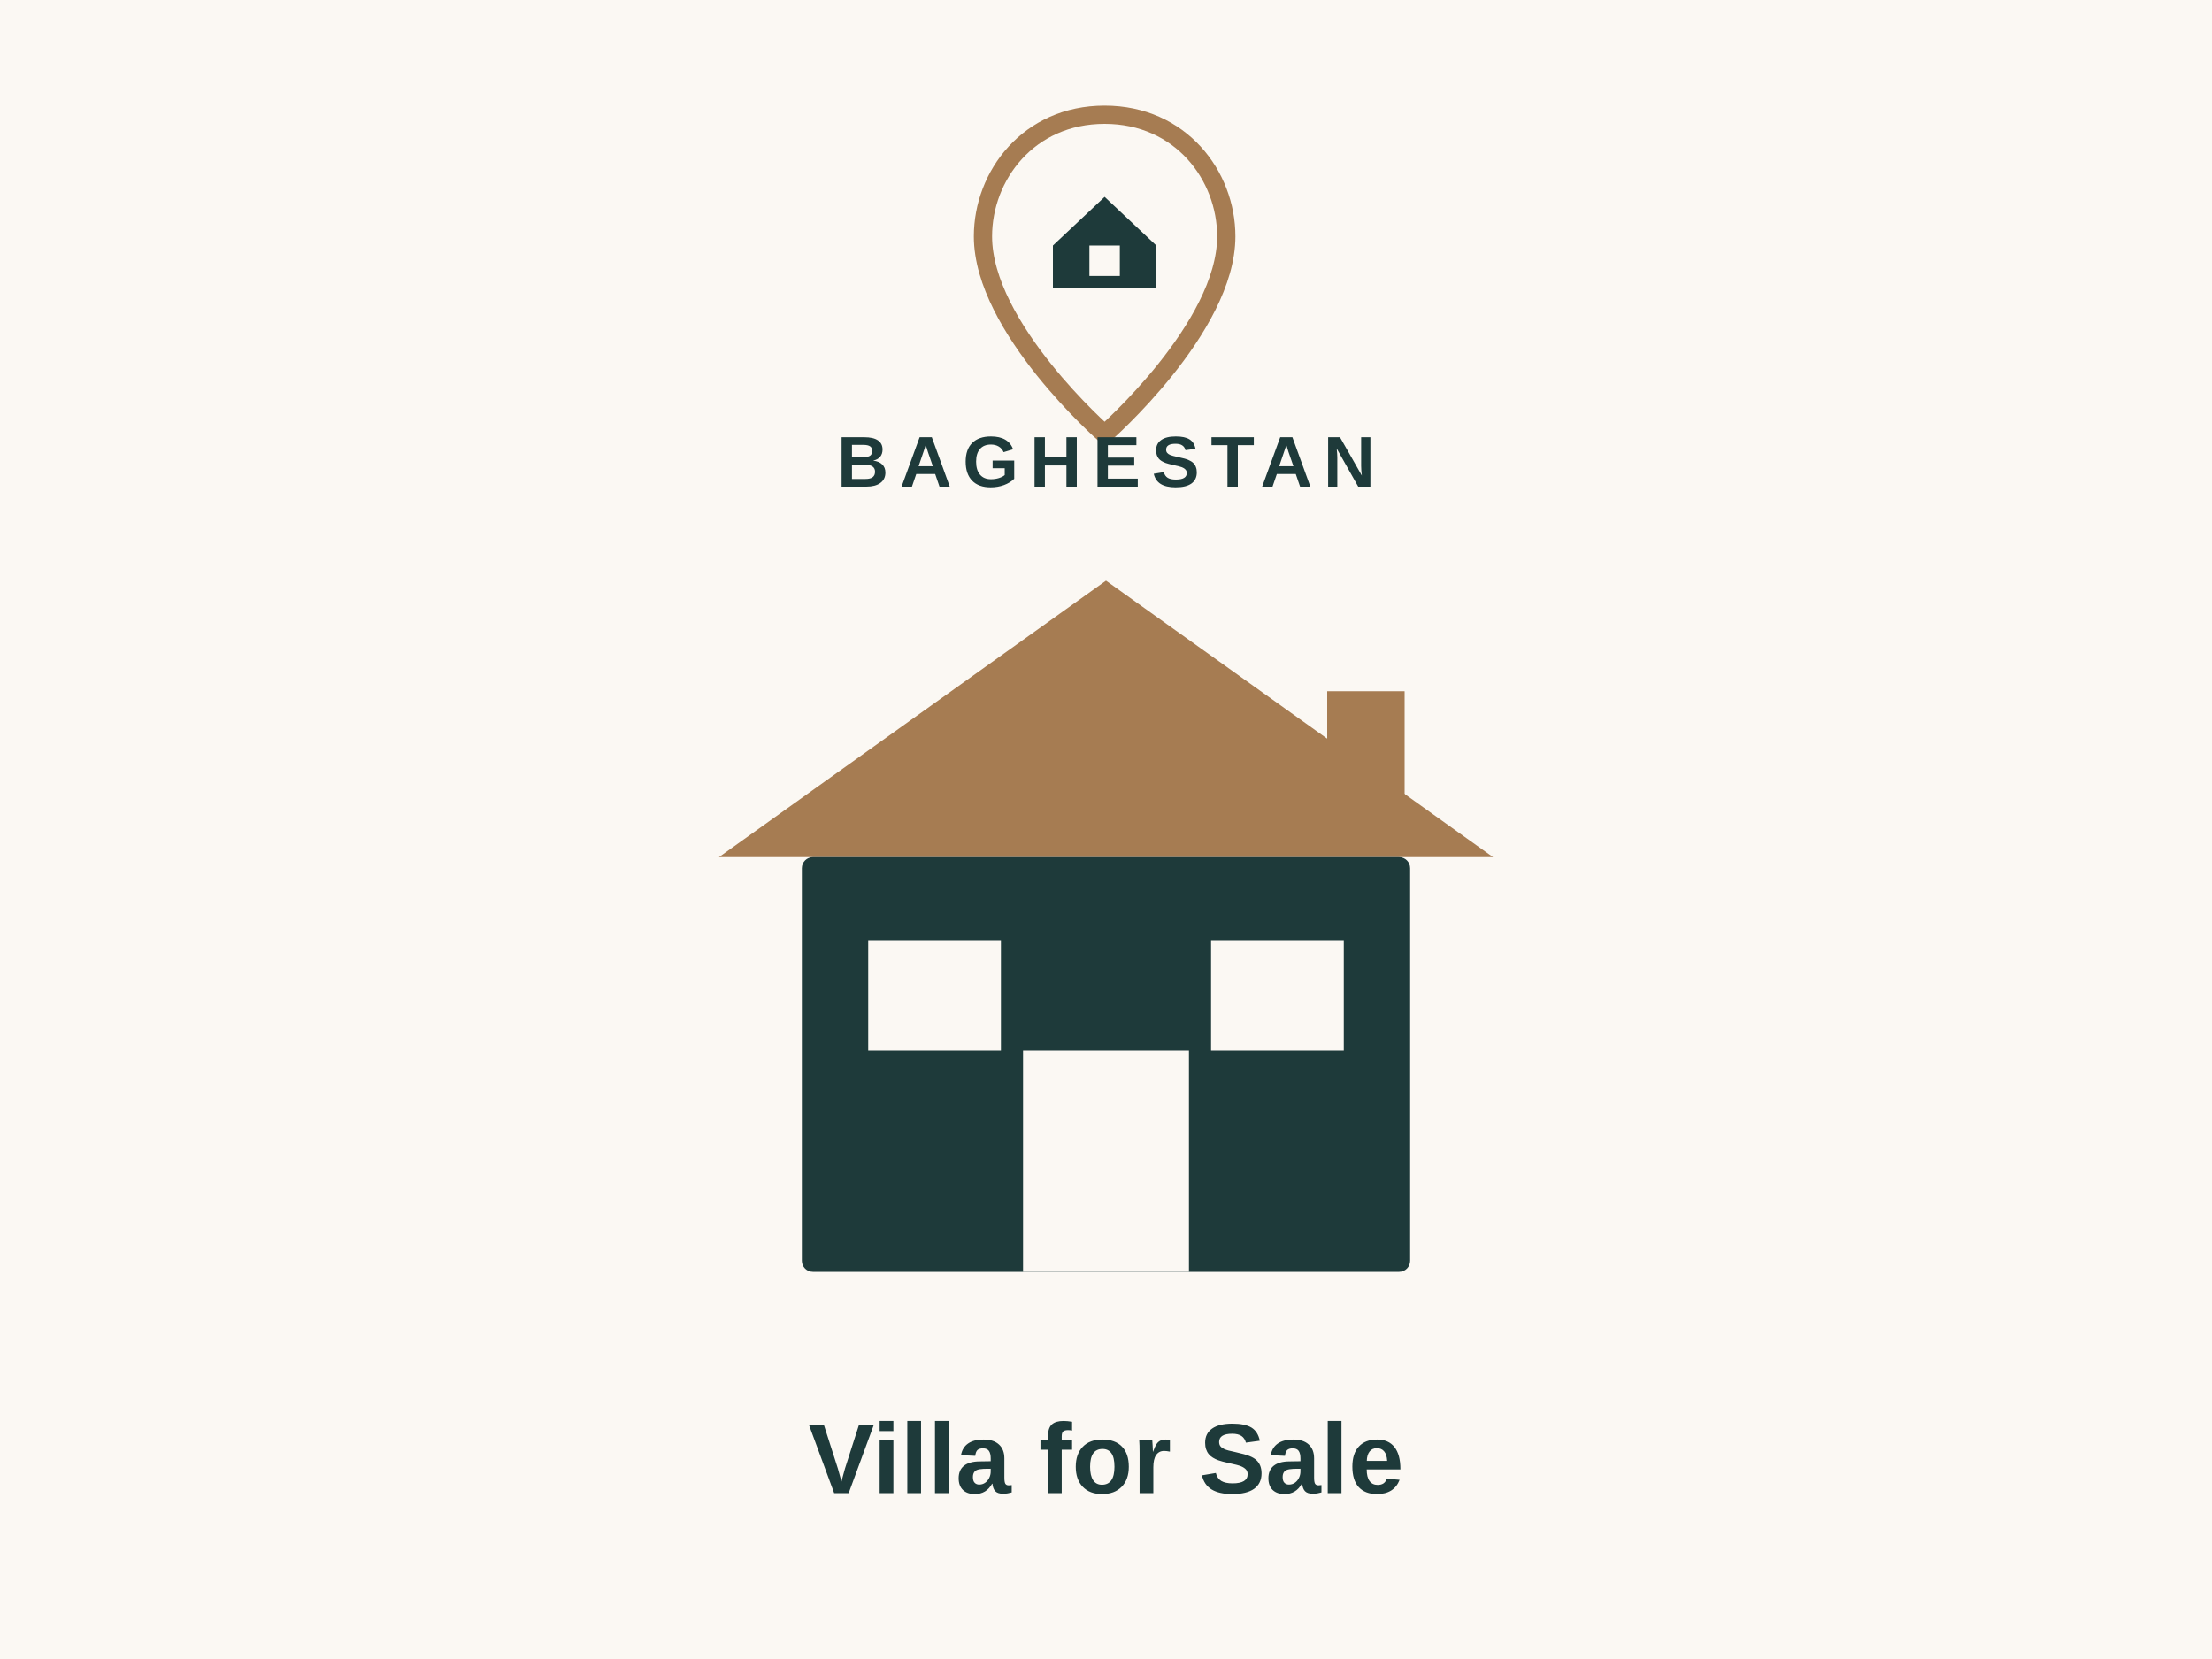
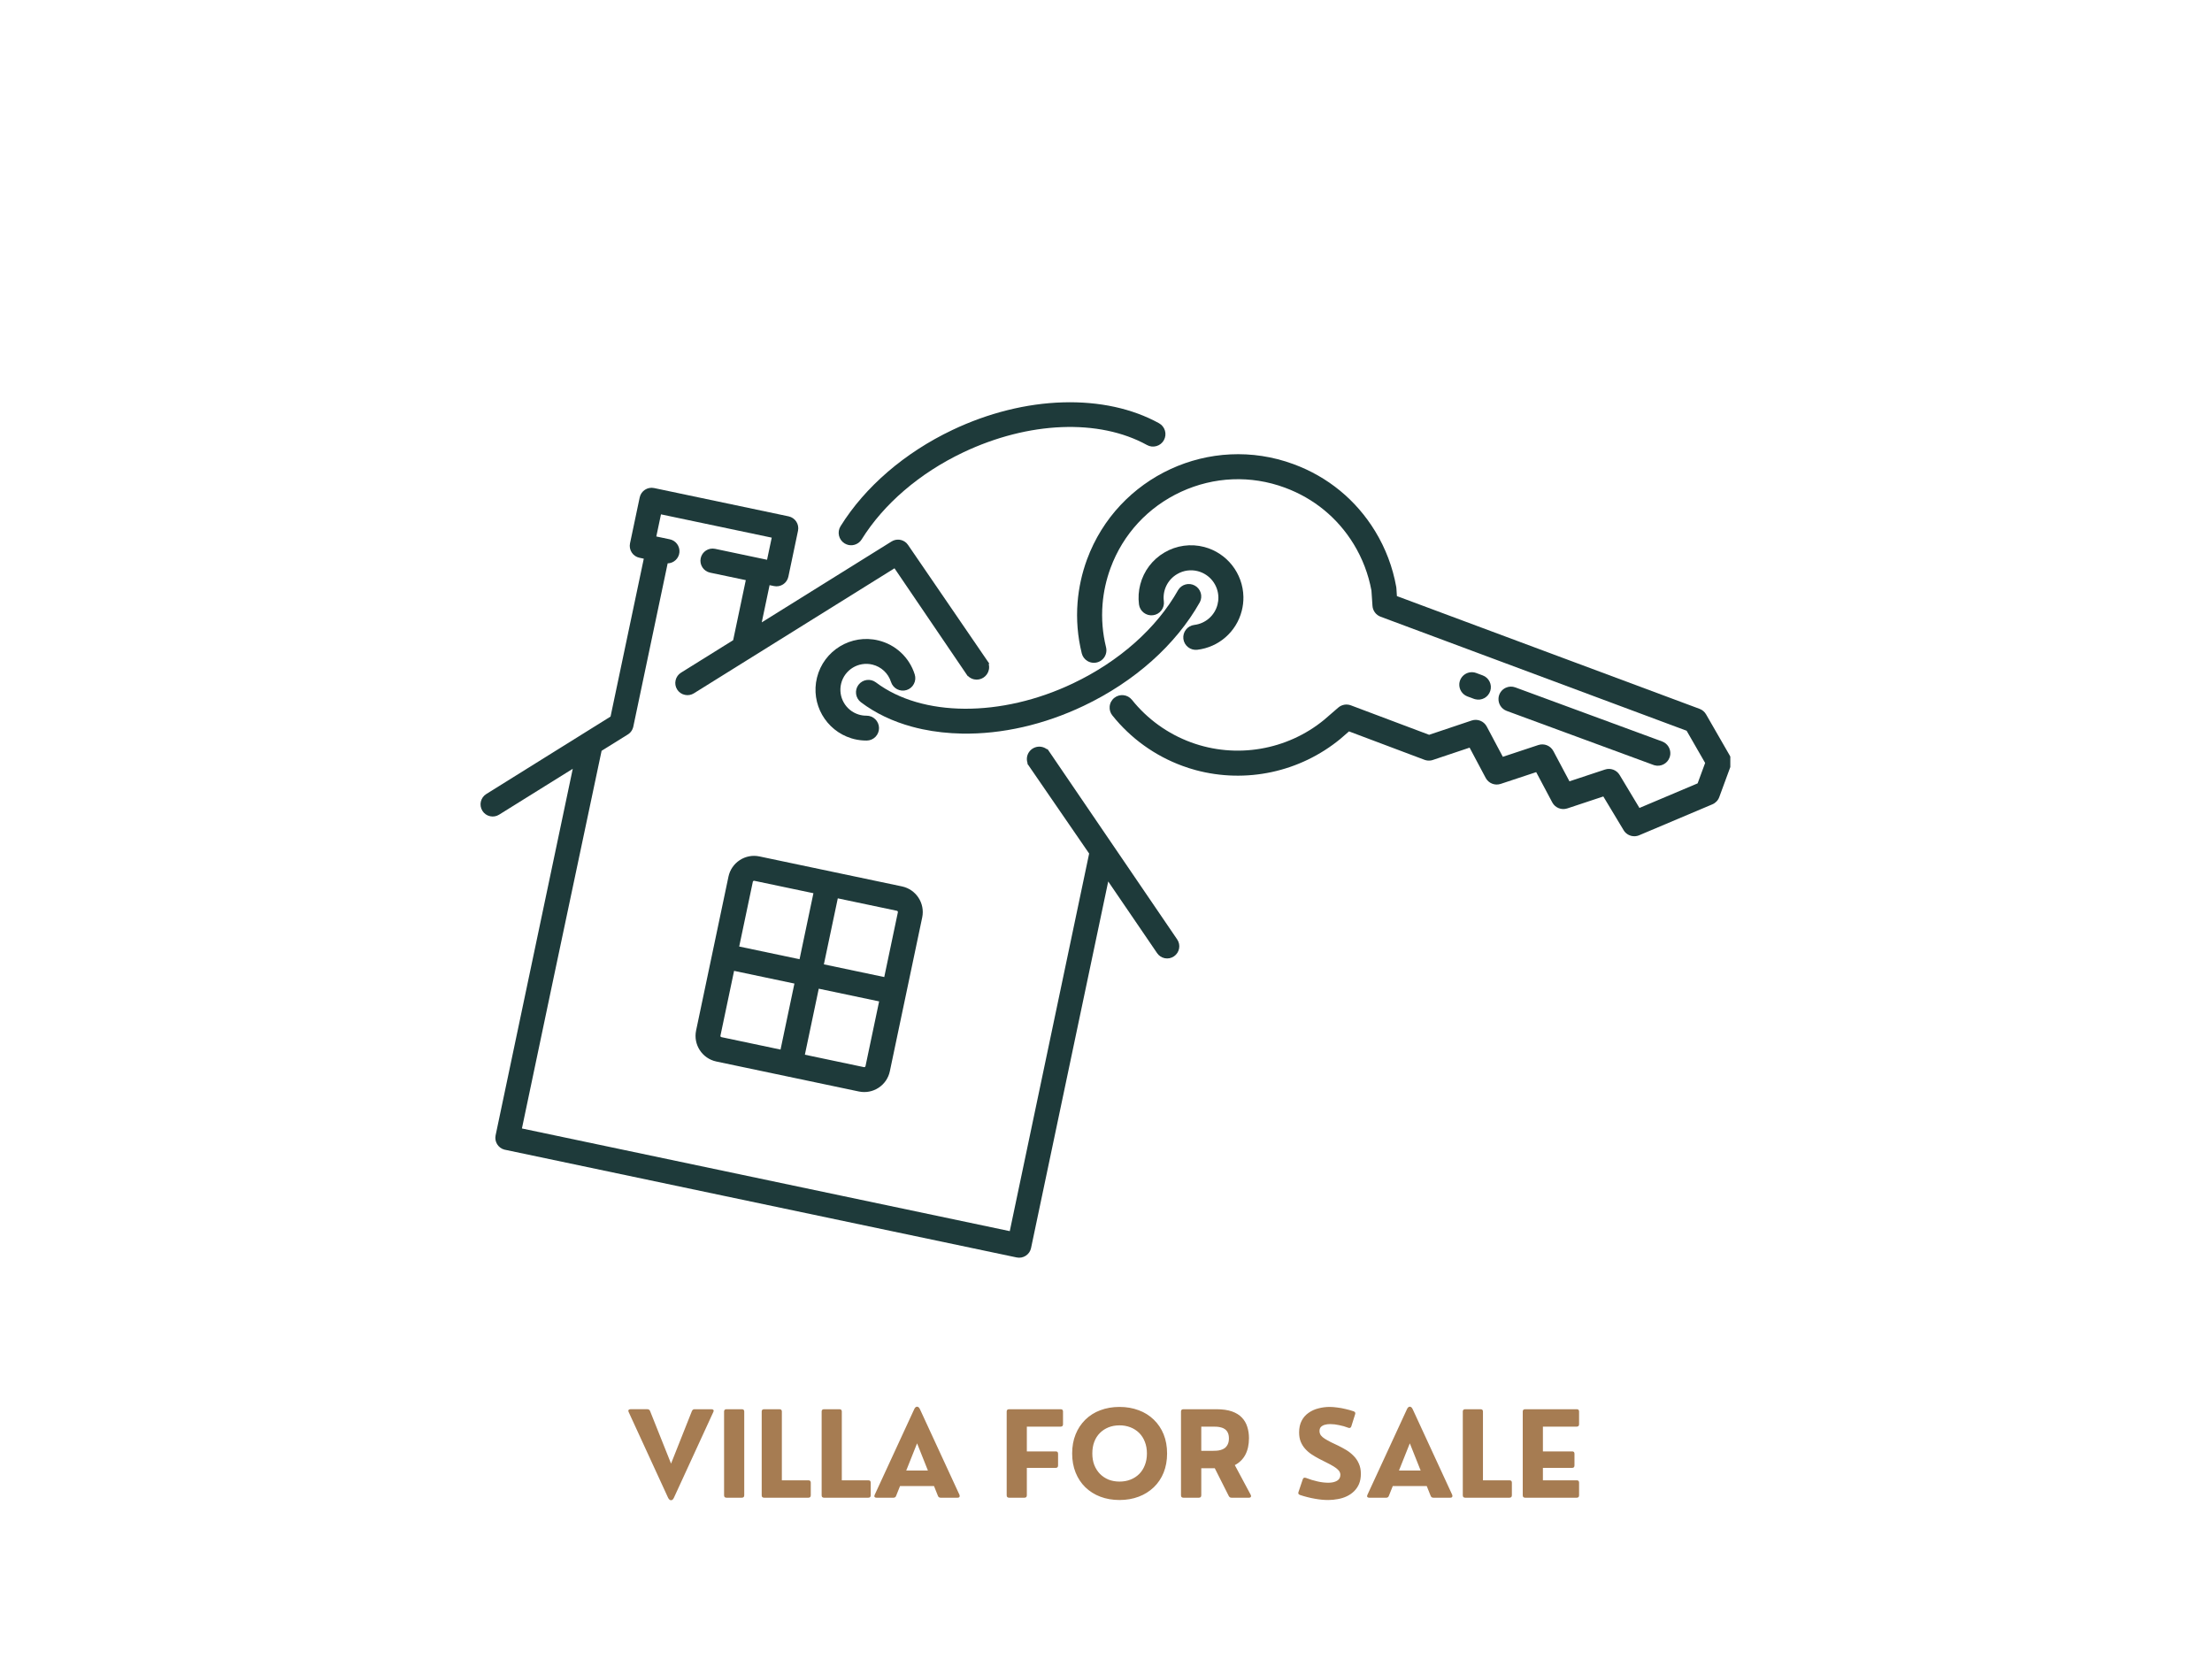
- <svg xmlns="http://www.w3.org/2000/svg" viewBox="0 0 400 300" width="400" height="300">
-   <rect width="400" height="300" fill="#FBF8F3" />
-   <g transform="translate(175,18) scale(0.55)">
-     <path d="M45 5 C20 5 5 25 5 45 C5 75 45 110 45 110 C45 110 85 75 85 45 C85 25 70 5 45 5Z" fill="none" stroke="#A67C52" stroke-width="6" />
-     <path d="M28 48 L45 32 L62 48 L62 62 L28 62Z" fill="#1E3A3A" />
-     <rect x="40" y="48" width="10" height="10" fill="#FBF8F3" />
+ <svg xmlns="http://www.w3.org/2000/svg" width="400" height="300" version="1.0" viewBox="0 0 300 225">
+   <defs>
+     <clipPath id="a">
+       <path d="M146.07 61.547h88.602v51.875H146.07Zm0 0" />
+     </clipPath>
+     <clipPath id="b">
+       <path d="M113 54.39h46V74h-46Zm0 0" />
+     </clipPath>
+     <clipPath id="c">
+       <path d="M65.172 66.129h94.82v104.445h-94.82Zm0 0" />
+     </clipPath>
+   </defs>
+   <path fill="#fff" d="M-30-22.5h360v270H-30z" />
+   <path fill="#fff" d="M-30-22.5h360v270H-30z" />
+   <path fill="#1e3a3a" d="M161.973 84.754c-.926.113-1.59.96-1.48 1.89a1.7 1.7 0 0 0 1.89 1.48 7.07 7.07 0 0 0 6.023-5.26 7.1 7.1 0 0 0 .23-1.923 7.136 7.136 0 0 0-5.308-6.757 7.07 7.07 0 0 0-5.39.742 7.06 7.06 0 0 0-3.29 4.34 7.1 7.1 0 0 0-.175 2.707c.12.93.976 1.586 1.902 1.468.453-.058.855-.289 1.133-.652.273-.355.394-.8.336-1.25a3.7 3.7 0 0 1 1.809-3.68 3.68 3.68 0 0 1 2.816-.39A3.726 3.726 0 0 1 165.242 81c.008.336-.035.676-.12 1.004a3.7 3.7 0 0 1-3.15 2.75" />
+   <g clip-path="url(#a)">
+     <path fill="#1e3a3a" d="m234.598 102.469-3.215-5.586a1.68 1.68 0 0 0-.88-.746l-41.05-15.293-.066-1.04q-.007-.093-.02-.187a21.9 21.9 0 0 0-2.87-7.582c-2.583-4.23-6.411-7.375-11.075-9.09-11.281-4.156-23.84 1.645-27.996 12.926a22 22 0 0 0-1.281 5.828 21.6 21.6 0 0 0 .566 6.903c.105.437.379.808.77 1.046a1.698 1.698 0 0 0 2.527-1.86 18.2 18.2 0 0 1-.477-5.823 18.5 18.5 0 0 1 1.082-4.922c1.696-4.606 5.094-8.277 9.563-10.344 4.469-2.062 9.469-2.265 14.074-.566 3.934 1.449 7.168 4.101 9.348 7.672A18.5 18.5 0 0 1 186 80.094l.14 2.066a1.7 1.7 0 0 0 1.098 1.48l41.508 15.465 2.512 4.368-1.02 2.77-7.89 3.335-2.688-4.473a1.69 1.69 0 0 0-1.992-.734l-4.813 1.594-2.183-4.106a1.7 1.7 0 0 0-2.035-.816l-4.817 1.598-2.183-4.11a1.7 1.7 0 0 0-2.043-.812l-5.77 1.937-10.617-3.996a1.7 1.7 0 0 0-1.71.309l-1.9 1.644c-5.035 4.14-11.96 5.317-18.07 3.067a18.36 18.36 0 0 1-8.011-5.77 1.703 1.703 0 0 0-2.387-.265 1.67 1.67 0 0 0-.633 1.195c-.035.43.094.855.367 1.191a21.74 21.74 0 0 0 9.492 6.836q.885.328 1.793.574a21.92 21.92 0 0 0 19.633-4.226l1.176-1.02 10.223 3.848.058.02c.032.007.075.023.133.039l.055.011a1 1 0 0 0 .094.02l.09.012q.036.003.074.007h.093a.2.2 0 0 0 .07 0l.106-.007q.031.001.055-.004.032-.001.062-.008l.102-.02c.035-.008.066-.02.098-.027l.007-.004c.004 0 .008-.004.012-.004l.024-.004 5-1.676 2.18 4.102a1.695 1.695 0 0 0 2.034.816l4.817-1.597 2.183 4.11a1.7 1.7 0 0 0 2.036.812l4.886-1.621 2.746 4.562.032.05q.017.03.054.083l.035.047.008.008a.5.5 0 0 0 .059.07c.015.02.035.039.05.055l.012.015.051.047q.035.031.063.055.034.032.062.05.036.03.07.051.031.022.063.043l.004.004.074.043.066.031q.04.024.075.036.041.018.078.03.04.018.074.028l.02.008q.03.007.066.02c.023.003.047.011.07.015q.046.011.086.016l.028.004q.023.007.042.007l.094.012h.067q.05.005.101.004.025-.005.055-.004h.02a1 1 0 0 1 .078-.008l.066-.011.023-.004.079-.012a1 1 0 0 0 .093-.027c.024-.004.043-.012.07-.02s.055-.02.09-.031l9.965-4.211c.434-.184.774-.54.934-.98l1.547-4.204a1.7 1.7 0 0 0-.121-1.433" />
  </g>
-   <text x="200" y="88" text-anchor="middle" font-family="Arial, Helvetica, sans-serif" font-size="13" font-weight="700" letter-spacing="2" fill="#1E3A3A">BAGHESTAN</text>
-   <g fill="#1E3A3A" transform="translate(115,100)">
-     <polygon points="85,5 15,55 155,55" fill="#A67C52" />
-     <rect x="30" y="55" width="110" height="75" rx="2" />
-     <rect x="70" y="90" width="30" height="40" fill="#FBF8F3" />
-     <rect x="42" y="70" width="24" height="20" fill="#FBF8F3" />
-     <rect x="104" y="70" width="24" height="20" fill="#FBF8F3" />
-     <rect x="125" y="25" width="14" height="25" fill="#A67C52" />
+   <path fill="#1e3a3a" d="M199.914 94.785q.07.025.14.043a1.697 1.697 0 0 0 1.032-3.23l-.887-.328a1.704 1.704 0 0 0-2.281 1.46 1.71 1.71 0 0 0 1.11 1.727zM224.254 103.746l.144.047a1.694 1.694 0 0 0 2.035-1.055q.083-.223.102-.453a1.71 1.71 0 0 0-1.11-1.726l-19.913-7.332a1.68 1.68 0 0 0-1.297.05 1.69 1.69 0 0 0-.98 1.41 1.7 1.7 0 0 0 1.105 1.727zM118.328 90.137a3.5 3.5 0 0 1 2.512 2.351 1.69 1.69 0 0 0 2.12 1.098c.43-.137.778-.43.985-.832.211-.399.25-.856.114-1.285a6.85 6.85 0 0 0-4.926-4.61 6.894 6.894 0 0 0-8.332 5.047c-.875 3.555 1.199 7.156 4.656 8.223q.193.06.39.11a7 7 0 0 0 1.692.198 1.68 1.68 0 0 0 1.676-1.699 1.69 1.69 0 0 0-1.695-1.676 3.4 3.4 0 0 1-1.067-.156 3.52 3.52 0 0 1-2.375-4.195 3.516 3.516 0 0 1 4.25-2.574" />
+   <path fill="#1e3a3a" d="M118.793 92.547a1.69 1.69 0 0 0-2.363.332 1.69 1.69 0 0 0 .332 2.363c1.976 1.492 4.308 2.606 6.941 3.32q.69.189 1.41.34c1.692.356 3.492.555 5.348.59 5.422.098 11.129-1.203 16.5-3.758 6.91-3.285 12.512-8.28 15.773-14.07a1.689 1.689 0 0 0-2.941-1.656c-2.922 5.187-7.992 9.691-14.281 12.68-9.73 4.628-20.469 4.574-26.719-.141" />
+   <g clip-path="url(#b)">
+     <path fill="#1e3a3a" d="M114.54 73.695a1.8 1.8 0 0 0 .542.22c.691.144 1.41-.161 1.781-.763 2.989-4.804 7.871-8.992 13.754-11.789 8.871-4.218 18.43-4.605 24.942-1.008.398.22.851.27 1.285.145s.793-.41 1.008-.805a1.687 1.687 0 0 0-.66-2.293c-3.614-1.996-8.114-2.976-13.02-2.832-4.961.14-10.152 1.438-15.004 3.746-6.461 3.07-11.848 7.707-15.172 13.055a1.693 1.693 0 0 0 .543 2.324" />
  </g>
-   <text x="200" y="270" text-anchor="middle" font-family="Arial, Helvetica, sans-serif" font-size="18" font-weight="700" fill="#1E3A3A">Villa for Sale</text>
+   <g clip-path="url(#c)">
+     <path fill="#1e3a3a" d="M142.375 102.04q-.02-.028-.04-.056l-.273-.402-.062.043a1.692 1.692 0 0 0-2.7.977 1.7 1.7 0 0 0 .071.925l-.047.032 8.39 12.203-10.765 51.21-66.164-13.925 4.172-19.84 6.633-31.379 3.555-2.215c.007-.008.02-.011.027-.015l.07-.051.008-.008a.2.2 0 0 0 .043-.031q.034-.025.062-.051l.02-.016a.4.4 0 0 1 .043-.039l.055-.054.015-.02a.4.4 0 0 0 .04-.043q.027-.032.05-.062l.016-.02.031-.043c.02-.027.035-.055.055-.086l.007-.011q.012-.017.024-.04l.05-.097q.014-.024.02-.047a.5.5 0 0 0 .031-.078l.008-.02a.2.2 0 0 0 .02-.054c.008-.02.015-.047.023-.07v-.005l.004-.007q.005-.031.016-.063.001-.013.008-.031l4.66-22.145a1.649 1.649 0 0 0 .293-3.262l-1.832-.386.633-3 15.02 3.16-.634 3-7.047-1.484a1.65 1.65 0 0 0-1.953 1.273 1.656 1.656 0 0 0 1.274 1.957l4.843 1.016-1.714 8.144-7.07 4.406a1.63 1.63 0 0 0-.735 1.028c-.102.43-.027.87.203 1.246.242.383.617.648 1.063.738.418.09.847.016 1.21-.21l27.211-16.958 9.711 14.297.008.012q.03.053.067.101l.156.223.027-.016c.227.223.516.38.828.446a1.69 1.69 0 0 0 2-1.305 1.64 1.64 0 0 0-.023-.777l.086-.047-.274-.399a2 2 0 0 0-.117-.168l-10.633-15.535a2 2 0 0 0-.207-.25 1.65 1.65 0 0 0-2.027-.219l-17.606 10.97 1.063-5.048.594.125a1.646 1.646 0 0 0 1.953-1.273l1.308-6.227a1.65 1.65 0 0 0-1.273-1.953l-18.246-3.84a1.65 1.65 0 0 0-1.953 1.274l-1.313 6.226c-.09.43-.007.871.235 1.243.238.367.61.62 1.043.71l.59.126-4.508 21.414-16.856 10.507a1.65 1.65 0 0 0-.527 2.27 1.62 1.62 0 0 0 1.058.742c.418.09.848.012 1.211-.215l9.989-6.222-10.465 49.718a1.655 1.655 0 0 0 1.18 1.93 1 1 0 0 0 .097.02l29.813 6.277 39.578 8.328c.433.09.87.008 1.242-.234.367-.239.621-.61.71-1.04l10.466-49.718 6.629 9.719a1.65 1.65 0 0 0 1.023.687c.442.094.895.004 1.27-.254a1.65 1.65 0 0 0 .433-2.289z" />
+   </g>
+   <path fill="#1e3a3a" d="m108.438 130.094-8.184-1.723 1.848-8.781a.17.17 0 0 1 .203-.133l8.015 1.684Zm10.792 5.719-1.847 8.78a.17.17 0 0 1-.078.11.16.16 0 0 1-.13.027l-8.015-1.687 1.883-8.953Zm-5.605-13.977 8.012 1.687c.062.016.097.051.11.075.015.023.038.07.026.132l-1.847 8.782-8.188-1.723Zm-7.766 20.512-8.015-1.688a.16.16 0 0 1-.11-.074.16.16 0 0 1-.023-.129l1.848-8.785 8.183 1.723Zm-5.527-25.696a3.54 3.54 0 0 0-1.535 2.243l-4.39 20.867a3.554 3.554 0 0 0 2.741 4.203l19.332 4.066a3.53 3.53 0 0 0 2.668-.5 3.53 3.53 0 0 0 1.536-2.242l4.39-20.867a3.556 3.556 0 0 0-2.742-4.203L103 116.152a3.53 3.53 0 0 0-2.668.5" />
+   <path fill="#a67c52" d="M94.198 191.125h2.313q.168.002.25.11.077.094-.016.265l-5.344 11.625c-.105.226-.234.344-.39.344s-.293-.118-.406-.344L85.26 191.5q-.082-.17-.016-.266c.051-.07.133-.11.25-.11h2.313c.175 0 .297.087.36.25l2.843 7.126 2.828-7.125c.07-.164.191-.25.36-.25M100.61 203.125H98.53q-.328 0-.328-.328v-11.36q0-.311.328-.312h2.078q.33 0 .329.312v11.36q0 .328-.329.328M109.632 203.125h-6q-.329 0-.328-.328v-11.36q0-.311.328-.312h2.078q.328 0 .328.312v9.328h3.594q.328.001.328.313v1.719q0 .328-.328.328M117.762 203.125h-6q-.328 0-.328-.328v-11.36q0-.311.328-.312h2.079q.328 0 .328.312v9.328h3.593q.33.001.329.313v1.719q0 .328-.329.328M124.768 191.125l5.36 11.61q.058.175 0 .28-.064.111-.25.11h-2.297q-.282.001-.375-.25l-.531-1.328h-4.61l-.531 1.328a.35.35 0 0 1-.36.25h-2.312q-.175.001-.25-.11-.066-.105.016-.28l5.36-11.61c.1-.227.233-.344.39-.344q.233.002.39.344m-.39 4.625-1.47 3.687h2.938ZM138.936 203.125h-2.078q-.328 0-.328-.328v-11.36q0-.311.328-.312h7q.311 0 .312.312v1.72q0 .327-.312.327h-4.594v3.36h3.922q.312 0 .313.312v1.594q-.001.328-.313.328h-3.922v3.719q0 .328-.328.328M151.832 203.437q-1.424 0-2.61-.453a5.9 5.9 0 0 1-2.03-1.281q-.844-.825-1.313-1.984-.469-1.172-.469-2.594 0-1.434.47-2.594a5.8 5.8 0 0 1 1.312-1.984 5.7 5.7 0 0 1 2.03-1.282q1.186-.452 2.61-.453 1.42.001 2.61.453a5.74 5.74 0 0 1 3.375 3.266q.468 1.16.468 2.594 0 1.422-.468 2.594a5.7 5.7 0 0 1-1.329 1.984 6 6 0 0 1-2.046 1.281q-1.19.452-2.61.453m0-2.5q.81.002 1.485-.265a3.4 3.4 0 0 0 1.187-.766q.497-.499.766-1.203c.187-.469.28-.992.28-1.578q0-.874-.28-1.578a3.4 3.4 0 0 0-.766-1.203 3.5 3.5 0 0 0-1.187-.766 4 4 0 0 0-1.485-.266q-.815.001-1.484.266-.674.269-1.172.766c-.336.336-.59.734-.766 1.203-.18.468-.265.996-.265 1.578q-.002.86.265 1.562.281.705.766 1.203c.332.336.723.594 1.172.782.457.18.953.265 1.484.265M167.47 198.703l2.156 4.031q.092.176.015.281-.064.111-.234.11h-2.39q-.253.001-.376-.25l-1.89-3.75h-1.829v3.672q0 .328-.328.328h-2.093q-.33 0-.329-.328v-11.36q0-.311.329-.312h4.468q1.266.002 2.11.297.842.3 1.343.828c.344.355.586.773.735 1.25q.234.72.234 1.547-.001 1.328-.5 2.265a3.3 3.3 0 0 1-1.422 1.391m-2.923-5.219h-1.625v3.281h1.625q.17.002.438-.015.264-.012.562-.094.295-.075.547-.25c.164-.125.301-.289.407-.5.113-.219.171-.492.171-.828q-.002-.481-.156-.781a1.2 1.2 0 0 0-.39-.469 1.4 1.4 0 0 0-.516-.234 3 3 0 0 0-.563-.094c-.187-.008-.355-.016-.5-.016M180.145 203.437c-.586 0-1.187-.058-1.812-.172a14 14 0 0 1-2.032-.515q-.316-.123-.187-.422l.578-1.719q.105-.279.422-.172.808.315 1.594.485a6.7 6.7 0 0 0 1.421.172q.748.002 1.204-.266.452-.262.453-.813a.88.88 0 0 0-.25-.609 2.9 2.9 0 0 0-.672-.531 12 12 0 0 0-.922-.5 27 27 0 0 1-1.047-.531q-.533-.282-1.031-.61a4.5 4.5 0 0 1-.86-.75 3.3 3.3 0 0 1-.593-.953q-.222-.544-.22-1.266 0-.92.345-1.578a2.9 2.9 0 0 1 .922-1.062 3.9 3.9 0 0 1 1.328-.61 6 6 0 0 1 1.547-.203q.466.001 1.015.078.562.064 1.125.204c.383.086.754.187 1.11.312q.31.112.203.406l-.516 1.641q-.112.3-.406.187a7 7 0 0 0-1.25-.359 5.6 5.6 0 0 0-1.203-.14c-.274 0-.516.03-.735.093a1.2 1.2 0 0 0-.531.297q-.187.206-.187.547 0 .33.187.594.2.252.547.468c.238.149.508.297.812.454l.985.468c.363.18.726.375 1.094.594q.544.329.984.781.45.439.719 1.047.28.598.28 1.406-.001.784-.25 1.375a3.1 3.1 0 0 1-.687 1 3.6 3.6 0 0 1-.984.672c-.375.18-.777.301-1.203.375q-.643.124-1.297.125M191.596 191.125l5.36 11.61q.057.175 0 .28-.065.111-.25.11h-2.298q-.28.001-.375-.25l-.531-1.328h-4.61l-.53 1.328a.35.35 0 0 1-.36.25h-2.313q-.174.001-.25-.11-.065-.105.016-.28l5.36-11.61c.101-.227.234-.344.39-.344q.233.002.39.344m-.39 4.625-1.47 3.687h2.938ZM204.718 203.125h-6q-.328 0-.328-.328v-11.36q0-.311.328-.312h2.078q.328 0 .328.312v9.328h3.594q.328.001.328.313v1.719q0 .328-.328.328M213.849 203.125h-7q-.329 0-.328-.328v-11.36q0-.311.328-.312h7q.311 0 .312.312v1.72q0 .327-.312.327h-4.594v3.36h3.969q.311 0 .312.312v1.594q0 .328-.312.328h-3.97v1.687h4.595q.311.001.312.313v1.719q0 .328-.312.328m0 0" />
</svg>
